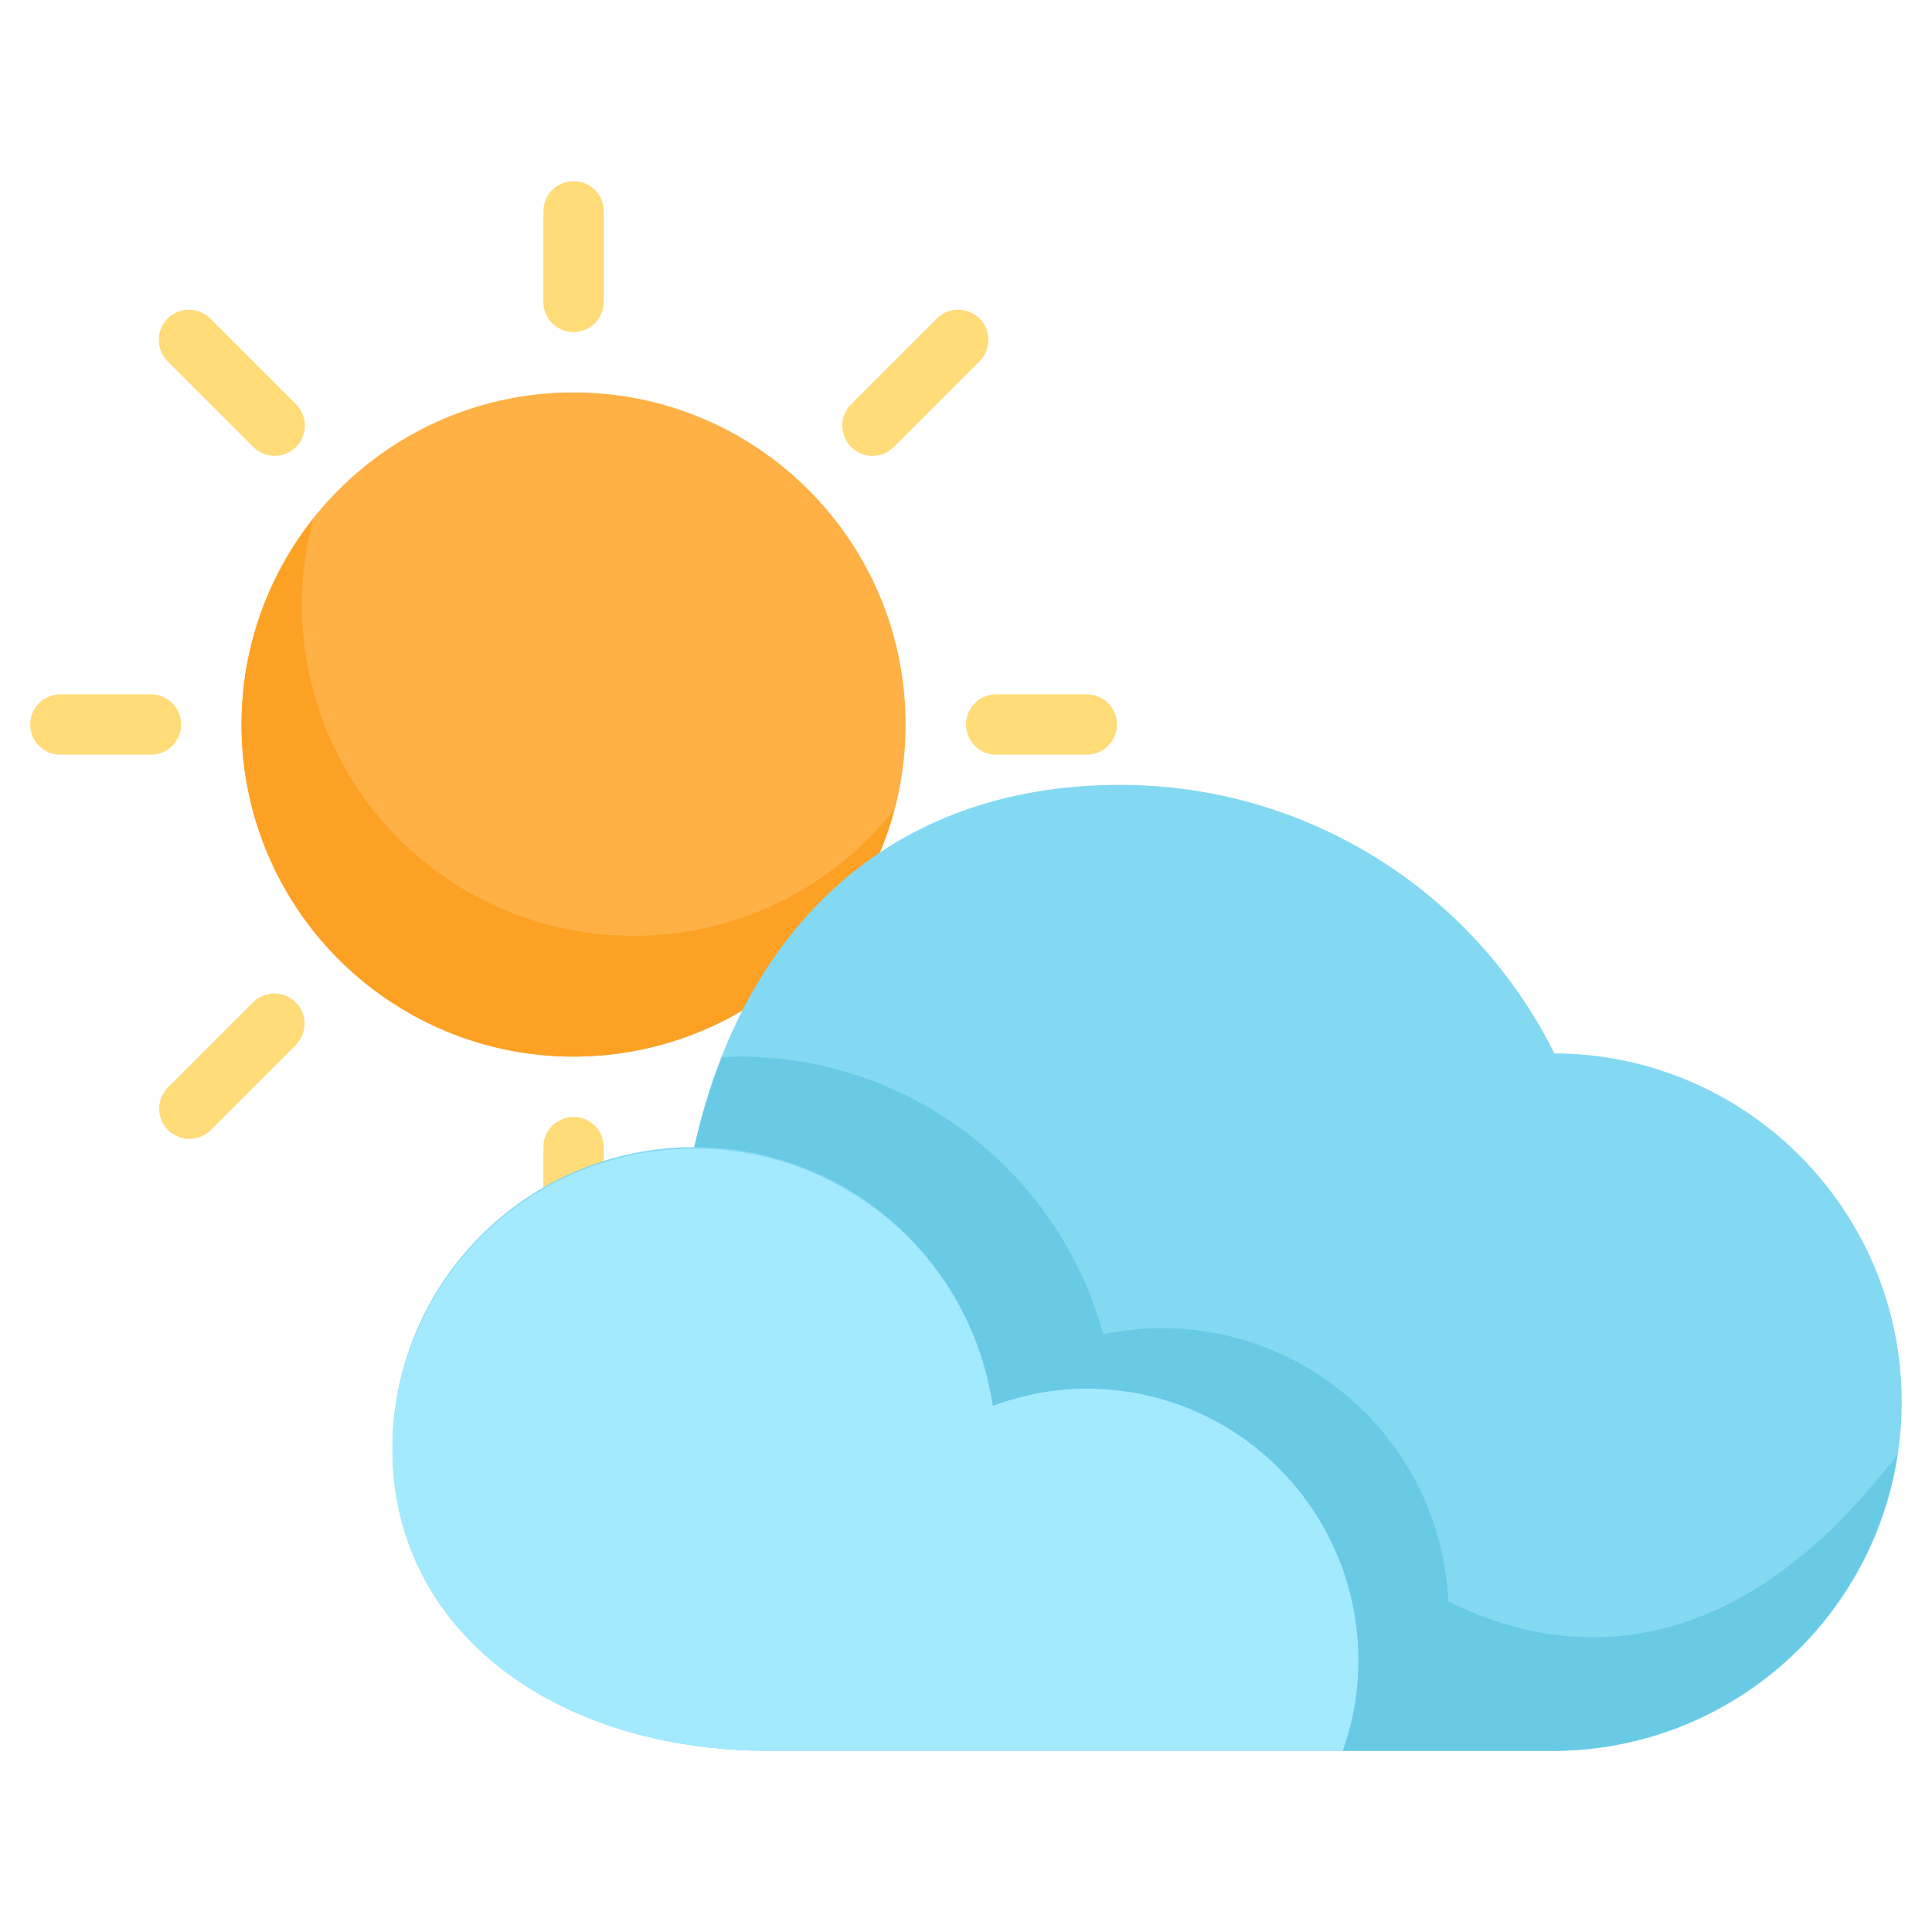
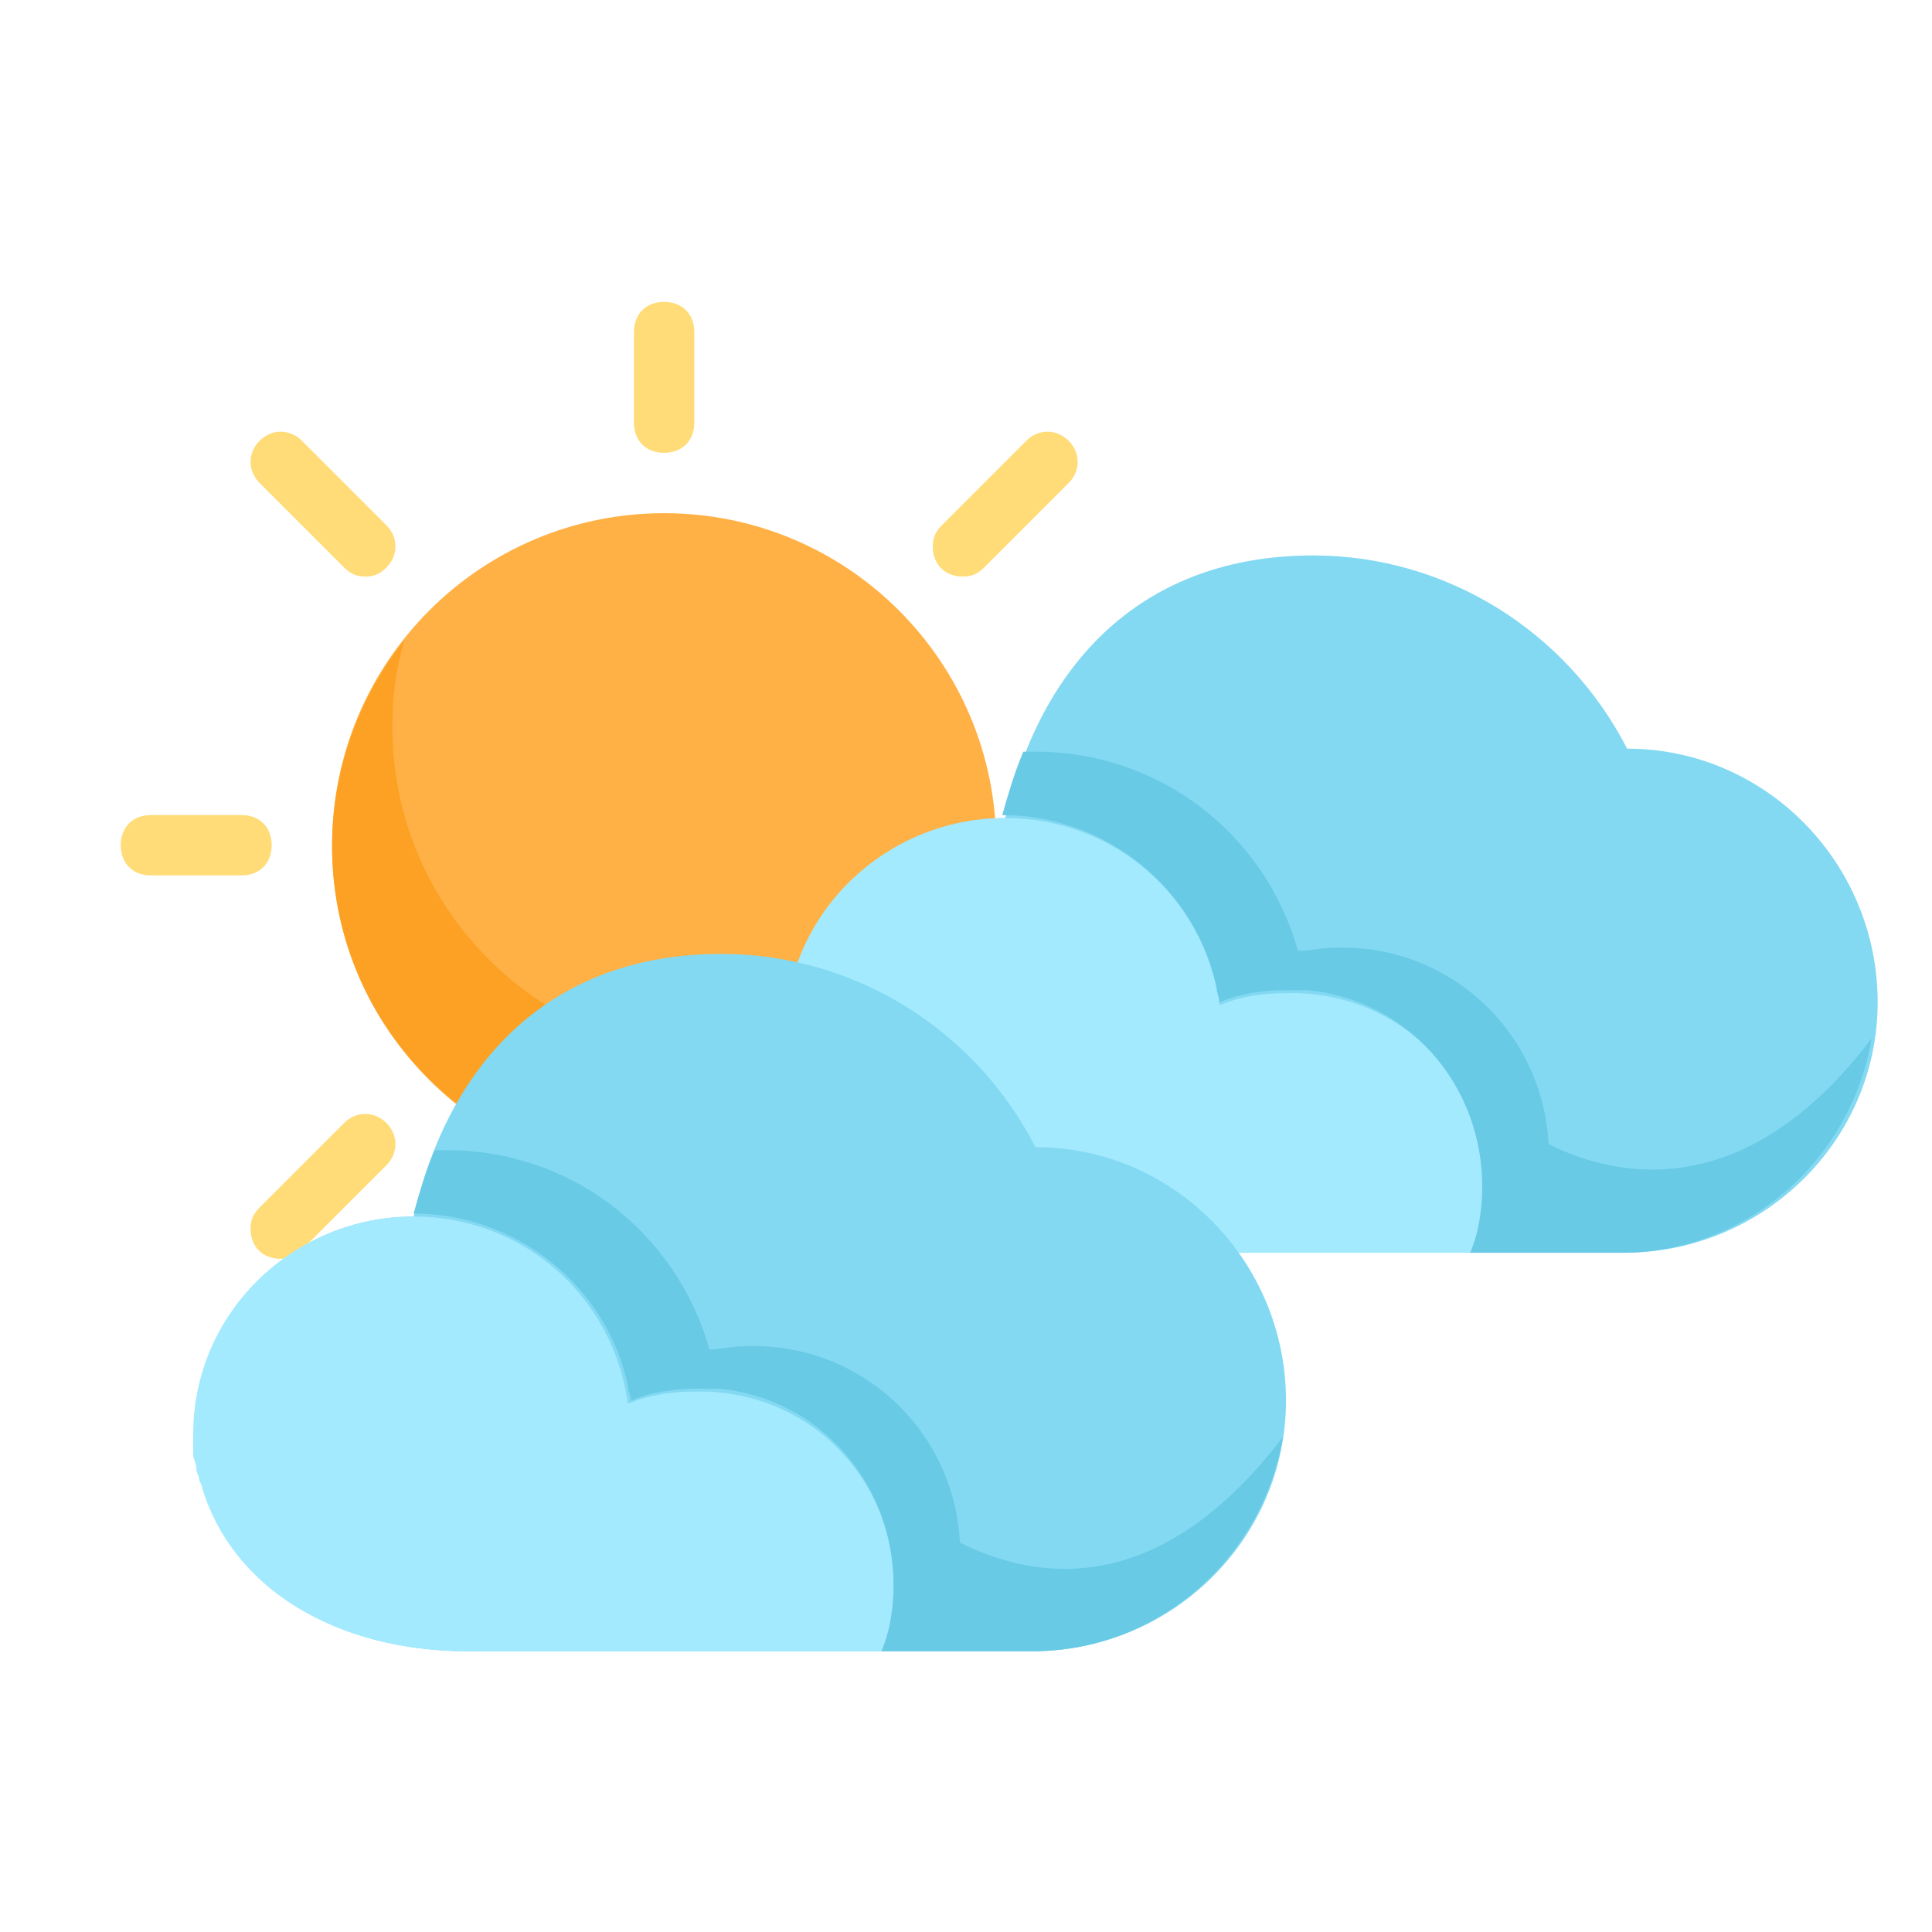
- <svg xmlns="http://www.w3.org/2000/svg" viewBox="0 0 64 64">
-   <g id="_11-Partly_Cloudy" data-name="11-Partly Cloudy">
-     <path d="M19,11a1,1,0,0,1-1-1V7a1,1,0,0,1,2,0v3A1,1,0,0,1,19,11Z" style="fill:#ffdc78" />
-     <path d="M19,42a1,1,0,0,1-1-1V38a1,1,0,0,1,2,0v3A1,1,0,0,1,19,42Z" style="fill:#ffdc78" />
-     <path d="M5,25H2a1,1,0,0,1,0-2H5a1,1,0,0,1,0,2Z" style="fill:#ffdc78" />
-     <path d="M36,25H33a1,1,0,0,1,0-2h3a1,1,0,0,1,0,2Z" style="fill:#ffdc78" />
-     <path d="M9.1,15.1a1,1,0,0,1-.707-.293L5.565,11.979a1,1,0,1,1,1.414-1.414l2.829,2.829A1,1,0,0,1,9.1,15.1Z" style="fill:#ffdc78" />
-     <path d="M6.272,37.728a1,1,0,0,1-.707-1.707l2.829-2.829a1,1,0,0,1,1.414,1.414L6.979,37.435A1,1,0,0,1,6.272,37.728Z" style="fill:#ffdc78" />
-     <path d="M28.9,15.1a1,1,0,0,1-.707-1.707l2.829-2.829a1,1,0,1,1,1.414,1.414l-2.829,2.829A1,1,0,0,1,28.9,15.1Z" style="fill:#ffdc78" />
-     <circle cx="19" cy="24" r="11" style="fill:#ffb145" />
-     <path d="M21,31A10.964,10.964,0,0,1,10.378,17.182a10.993,10.993,0,1,0,19.244,9.636A10.974,10.974,0,0,1,21,31Z" style="fill:#fca124" />
-     <path d="M51.491,34.894A16.064,16.064,0,0,0,37.107,26C29.42,26,24.584,30.821,23,38A10,10,0,0,0,13,48c0,6,5.357,10,12.5,10H51.393a11.553,11.553,0,1,0,.1-23.106Z" style="fill:#83d9f2" />
-     <path d="M45,55a8.8,8.8,0,0,1-.52,3H25.5c-6.05,0-10.82-2.87-12.14-7.41a3.166,3.166,0,0,1-.12-.44c-.04-.17-.07-.34-.1-.52a5.969,5.969,0,0,1-.09-.61c-.03-.33-.05-.67-.05-1.02a10,10,0,0,1,19.89-1.43A8.9,8.9,0,0,1,36,46,9,9,0,0,1,45,55Z" style="fill:#a4eaff" />
-     <path d="M47.977,53.046A9.489,9.489,0,0,0,36.546,44.2,12.5,12.5,0,0,0,24.5,35c-.2,0-.4.021-.595.03A19.913,19.913,0,0,0,23,38a9.993,9.993,0,0,1,9.769,7.936c.044.21.09.419.121.634A8.9,8.9,0,0,1,36,46a9.1,9.1,0,0,1,.909.046A9,9,0,0,1,45,55a8.8,8.8,0,0,1-.52,3h6.913a11.584,11.584,0,0,0,11.462-9.816C57.083,55.735,51.335,54.723,47.977,53.046Z" style="fill:#69cae6" />
+ <svg xmlns="http://www.w3.org/2000/svg" version="1.1" id="Layer_1" x="0px" y="0px" viewBox="0 0 64 64" style="enable-background:new 0 0 64 64;" xml:space="preserve">
+   <style type="text/css">
+ 	.st0{fill:#FFDC78;}
+ 	.st1{fill:#FFB145;}
+ 	.st2{fill:#FCA124;}
+ 	.st3{fill:#83D9F2;}
+ 	.st4{fill:#A4EAFF;}
+ 	.st5{fill:#69CAE6;}
+ </style>
+   <g id="_11-Partly_Cloudy">
+     <path class="st0" d="M22,15c-0.6,0-1-0.4-1-1v-3c0-0.6,0.4-1,1-1s1,0.4,1,1v3C23,14.6,22.6,15,22,15z" />
+     <path class="st0" d="M22,46c-0.6,0-1-0.4-1-1v-3c0-0.6,0.4-1,1-1s1,0.4,1,1v3C23,45.6,22.6,46,22,46z" />
+     <path class="st0" d="M8,29H5c-0.6,0-1-0.4-1-1s0.4-1,1-1h3c0.6,0,1,0.4,1,1S8.6,29,8,29z" />
+     <path class="st0" d="M39,29h-3c-0.6,0-1-0.4-1-1s0.4-1,1-1h3c0.6,0,1,0.4,1,1S39.6,29,39,29z" />
+     <path class="st0" d="M12.1,19.1c-0.3,0-0.5-0.1-0.7-0.3L8.6,16c-0.4-0.4-0.4-1,0-1.4s1-0.4,1.4,0c0,0,0,0,0,0l2.8,2.8   c0.4,0.4,0.4,1,0,1.4C12.6,19,12.4,19.1,12.1,19.1z" />
+     <path class="st0" d="M9.3,41.7c-0.6,0-1-0.4-1-1c0-0.3,0.1-0.5,0.3-0.7l2.8-2.8c0.4-0.4,1-0.4,1.4,0c0.4,0.4,0.4,1,0,1.4L10,41.4   C9.8,41.6,9.5,41.7,9.3,41.7z" />
+     <path class="st0" d="M31.9,19.1c-0.6,0-1-0.4-1-1c0-0.3,0.1-0.5,0.3-0.7l2.8-2.8c0.4-0.4,1-0.4,1.4,0c0.4,0.4,0.4,1,0,1.4   c0,0,0,0,0,0l-2.8,2.8C32.4,19,32.2,19.1,31.9,19.1z" />
+     <circle class="st1" cx="22" cy="28" r="11" />
+     <path class="st2" d="M24,35c-6.1,0-11-4.9-11-10.9c0-1,0.1-1.9,0.4-2.9c-3.8,4.8-3,11.7,1.8,15.4s11.7,3,15.4-1.8   c0.9-1.2,1.6-2.6,2-4C30.5,33.5,27.4,35,24,35z" />
+     <g>
+       <path class="st3" d="M53.9,24.8c-2-3.9-6-6.4-10.4-6.4c-5.6,0-9,3.5-10.2,8.7c-4,0-7.2,3.2-7.2,7.2c0,4.3,3.9,7.2,9,7.2h18.7    c4.6,0,8.4-3.7,8.4-8.3S58.5,24.8,53.9,24.8L53.9,24.8L53.9,24.8z" />
+       <path class="st4" d="M49.2,39.3c0,0.7-0.1,1.5-0.4,2.2H35.1c-4.4,0-7.8-2.1-8.8-5.4c0-0.1-0.1-0.2-0.1-0.3c0-0.1-0.1-0.2-0.1-0.4    c0-0.1-0.1-0.3-0.1-0.4c0-0.2,0-0.5,0-0.7c0-4,3.3-7.2,7.3-7.2c3.6,0,6.6,2.6,7.1,6.2c0.7-0.3,1.5-0.4,2.2-0.4    C46.3,32.8,49.2,35.7,49.2,39.3L49.2,39.3z" />
+       <path class="st5" d="M51.3,37.9c-0.2-3.8-3.4-6.7-7.2-6.5c-0.4,0-0.7,0.1-1.1,0.1c-1.1-3.9-4.6-6.6-8.7-6.6c-0.1,0-0.3,0-0.4,0    c-0.3,0.7-0.5,1.4-0.7,2.1c3.4,0,6.4,2.4,7.1,5.7c0,0.2,0.1,0.3,0.1,0.5c0.7-0.3,1.5-0.4,2.2-0.4c0.2,0,0.4,0,0.7,0    c3.3,0.3,5.8,3.1,5.8,6.5c0,0.7-0.1,1.5-0.4,2.2h5c4.1,0,7.6-3,8.3-7.1C57.9,39.8,53.7,39.1,51.3,37.9z" />
+     </g>
+     <g>
+       <path class="st3" d="M34.3,38c-2-3.9-6-6.4-10.4-6.4c-5.6,0-9,3.5-10.2,8.7c-4,0-7.2,3.2-7.2,7.2c0,4.3,3.9,7.2,9,7.2h18.7    c4.6,0,8.4-3.7,8.4-8.3S38.9,38,34.3,38L34.3,38L34.3,38z" />
+       <path class="st4" d="M29.6,52.5c0,0.7-0.1,1.5-0.4,2.2H15.5c-4.4,0-7.8-2.1-8.8-5.4c0-0.1-0.1-0.2-0.1-0.3c0-0.1-0.1-0.2-0.1-0.4    c0-0.1-0.1-0.3-0.1-0.4c0-0.2,0-0.5,0-0.7c0-4,3.3-7.2,7.3-7.2c3.6,0,6.6,2.6,7.1,6.2c0.7-0.3,1.5-0.4,2.2-0.4    C26.7,46,29.6,48.9,29.6,52.5L29.6,52.5z" />
+       <path class="st5" d="M31.8,51.1c-0.2-3.8-3.4-6.7-7.2-6.5c-0.4,0-0.7,0.1-1.1,0.1c-1.1-3.9-4.6-6.6-8.7-6.6c-0.1,0-0.3,0-0.4,0    c-0.3,0.7-0.5,1.4-0.7,2.1c3.4,0,6.4,2.4,7.1,5.7c0,0.2,0.1,0.3,0.1,0.5c0.7-0.3,1.5-0.4,2.2-0.4c0.2,0,0.4,0,0.7,0    c3.3,0.3,5.8,3.1,5.8,6.5c0,0.7-0.1,1.5-0.4,2.2h5c4.1,0,7.6-3,8.3-7.1C38.3,53.1,34.2,52.3,31.8,51.1z" />
+     </g>
  </g>
</svg>
